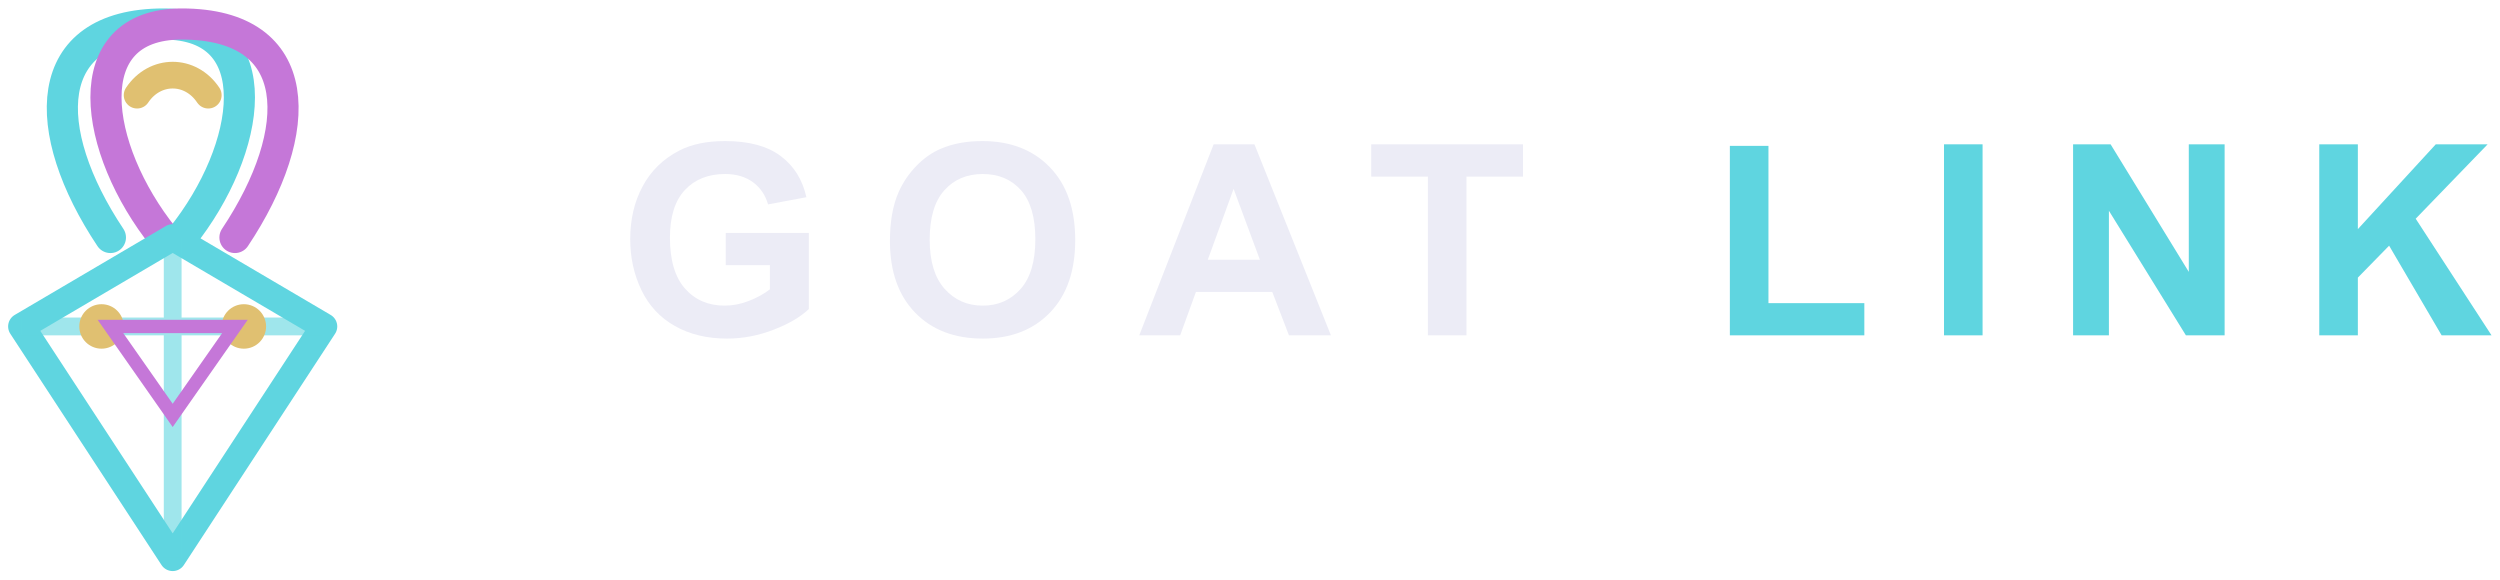
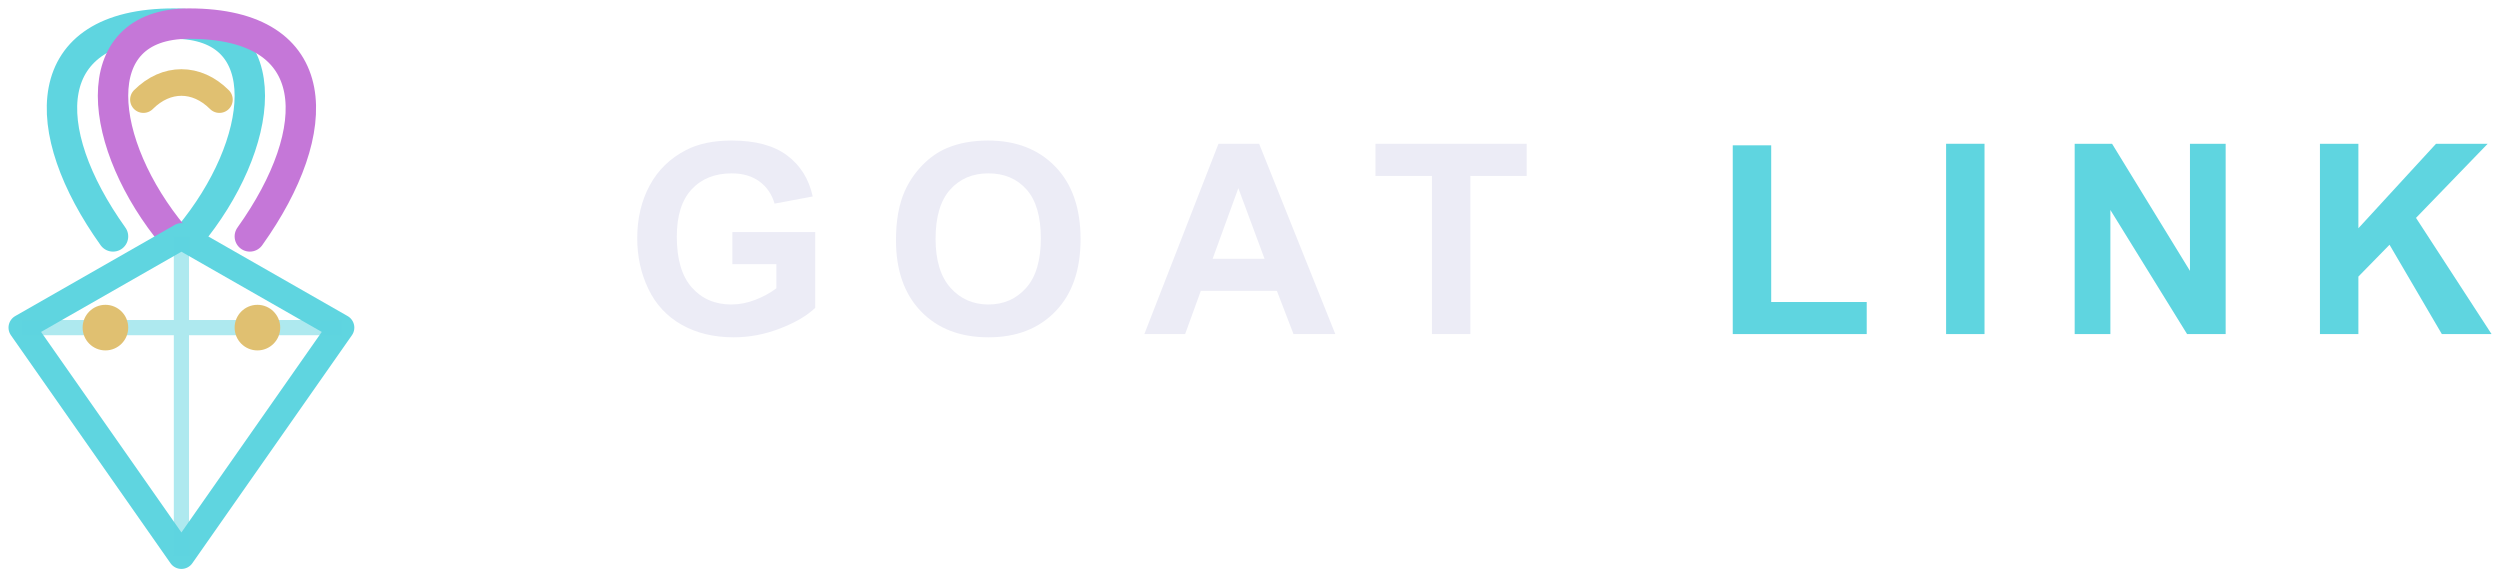
- <svg xmlns="http://www.w3.org/2000/svg" viewBox="89.0 213.4 318.6 73.8" width="318.6" height="73.8">
-   <g transform="matrix(1.133628 0 0 1.133628 71.33014 207.3894)">
+ <svg xmlns="http://www.w3.org/2000/svg" viewBox="87.8 213.4 319.8 73.8" width="319.8" height="73.8">
+   <g transform="matrix(0.97223 0 0 0.97223 73.09015 212.5301)">
    <g fill="none" stroke-linecap="round">
-       <path d="M28 32C20 20 20 8 34 8C46 8 44 22 36 32" stroke="#5FD5E0" stroke-width="3.5" />
-       <path d="M42 32C50 20 50 8 36 8C24 8 26 22 34 32" stroke="#C577D8" stroke-width="3.5" />
-       <path d="M31 16C33 13 37 13 39 16" stroke="#E0C071" stroke-width="3" />
-       <path d="M35 32L18 42L35 68L52 42Z" stroke="#5FD5E0" stroke-width="3" stroke-linecap="butt" stroke-linejoin="round" />
-       <path d="M35 32V68M18 42H52" stroke="#5FD5E0" stroke-width="2" stroke-linecap="butt" stroke-opacity="0.6" />
-       <circle cx="27" cy="42" r="2.5" fill="#E0C071" stroke="none" />
-       <circle cx="43" cy="42" r="2.5" fill="#E0C071" stroke="none" />
-       <path d="M35 52L28 42H42Z" stroke="#C577D8" stroke-width="1.5" stroke-linecap="butt" />
+       <path d="M30 32C20 18 20 4 38 4C52 4 50 20 40 32" stroke="#5FD5E0" stroke-width="4" />
+       <path d="M48 32C58 18 58 4 40 4C26 4 28 20 38 32" stroke="#C577D8" stroke-width="4" />
+       <path d="M34 14C37 11 41 11 44 14" stroke="#E0C071" stroke-width="3.5" />
+       <path d="M39 32L18 44L39 74L60 44Z" stroke="#5FD5E0" stroke-width="3.5" stroke-linecap="butt" stroke-linejoin="round" />
+       <path d="M39 32V74M18 44H60" stroke="#5FD5E0" stroke-width="2" stroke-linecap="butt" stroke-opacity="0.5" />
+       <circle cx="29" cy="44" r="3" fill="#E0C071" stroke="none" />
+       <circle cx="49" cy="44" r="3" fill="#E0C071" stroke="none" />
    </g>
  </g>
  <path d="M 13.801 -8.949 L 13.801 -13.051 L 24.395 -13.051 L 24.395 -3.355 C 23.363 -2.359 21.871 -1.48 19.918 -0.723 C 17.965 0.035 15.984 0.414 13.98 0.414 C 11.434 0.414 9.215 -0.117 7.324 -1.188 C 5.43 -2.254 4.008 -3.785 3.055 -5.77 C 2.102 -7.758 1.629 -9.918 1.629 -12.254 C 1.629 -14.789 2.16 -17.043 3.223 -19.012 C 4.285 -20.984 5.84 -22.496 7.887 -23.547 C 9.449 -24.355 11.391 -24.758 13.715 -24.758 C 16.738 -24.758 19.098 -24.125 20.797 -22.855 C 22.496 -21.59 23.59 -19.836 24.078 -17.602 L 19.195 -16.688 C 18.852 -17.883 18.207 -18.828 17.262 -19.52 C 16.316 -20.211 15.133 -20.559 13.715 -20.559 C 11.566 -20.559 9.859 -19.875 8.594 -18.516 C 7.324 -17.152 6.691 -15.133 6.691 -12.453 C 6.691 -9.566 7.336 -7.398 8.617 -5.953 C 9.902 -4.508 11.586 -3.785 13.668 -3.785 C 14.695 -3.785 15.727 -3.988 16.762 -4.391 C 17.797 -4.797 18.688 -5.285 19.43 -5.863 L 19.43 -8.949 Z M 13.801 -8.949 " transform="translate(167.686 256.135)" fill="#ECECF6" />
  <path d="M 1.477 -12.023 C 1.477 -14.504 1.848 -16.582 2.59 -18.266 C 3.145 -19.504 3.898 -20.617 4.855 -21.602 C 5.816 -22.59 6.863 -23.32 8.004 -23.797 C 9.52 -24.438 11.27 -24.758 13.25 -24.758 C 16.836 -24.758 19.707 -23.645 21.859 -21.422 C 24.016 -19.195 25.09 -16.102 25.09 -12.137 C 25.09 -8.207 24.023 -5.133 21.887 -2.914 C 19.75 -0.695 16.895 0.414 13.316 0.414 C 9.699 0.414 6.82 -0.688 4.684 -2.898 C 2.547 -5.105 1.477 -8.148 1.477 -12.023 Z M 6.543 -12.188 C 6.543 -9.434 7.18 -7.344 8.453 -5.918 C 9.727 -4.496 11.34 -3.785 13.301 -3.785 C 15.262 -3.785 16.867 -4.492 18.125 -5.902 C 19.383 -7.316 20.008 -9.434 20.008 -12.254 C 20.008 -15.043 19.398 -17.125 18.176 -18.5 C 16.953 -19.871 15.328 -20.559 13.301 -20.559 C 11.273 -20.559 9.641 -19.863 8.402 -18.473 C 7.164 -17.086 6.543 -14.988 6.543 -12.188 Z M 6.543 -12.188 " transform="translate(200.936 256.135)" fill="#ECECF6" />
  <path d="M 24.426 0 L 19.078 0 L 16.953 -5.531 L 7.223 -5.531 L 5.215 0 L 0 0 L 9.48 -24.344 L 14.68 -24.344 Z M 15.375 -9.633 L 12.023 -18.664 L 8.734 -9.633 Z M 15.375 -9.633 " transform="translate(234.186 256.135)" fill="#ECECF6" />
  <path d="M 7.953 0 L 7.953 -20.227 L 0.73 -20.227 L 0.73 -24.344 L 20.074 -24.344 L 20.074 -20.227 L 12.867 -20.227 L 12.867 0 Z M 7.953 0 " transform="translate(263.020 256.135)" fill="#ECECF6" />
  <path d="M 2.605 0 L 2.605 -24.145 L 7.523 -24.145 L 7.523 -4.102 L 19.742 -4.102 L 19.742 0 Z M 2.605 0 " transform="translate(306.849 256.135)" fill="#5FD5E0" />
  <path d="M 2.324 -24.344 L 7.238 -24.344 L 7.238 0 L 2.324 0 Z M 2.324 -24.344 " transform="translate(334.421 256.135)" fill="#5FD5E0" />
  <path d="M 2.523 0 L 2.523 -24.344 L 7.305 -24.344 L 17.27 -8.086 L 17.27 -24.344 L 21.836 -24.344 L 21.836 0 L 16.902 0 L 7.09 -15.875 L 7.09 0 Z M 2.523 0 " transform="translate(350.670 256.135)" fill="#5FD5E0" />
  <path d="M 2.539 0 L 2.539 -24.344 L 7.457 -24.344 L 7.457 -13.535 L 17.387 -24.344 L 23.996 -24.344 L 14.828 -14.863 L 24.492 0 L 18.133 0 L 11.441 -11.426 L 7.457 -7.355 L 7.457 0 Z M 2.539 0 " transform="translate(382.028 256.135)" fill="#5FD5E0" />
</svg>
